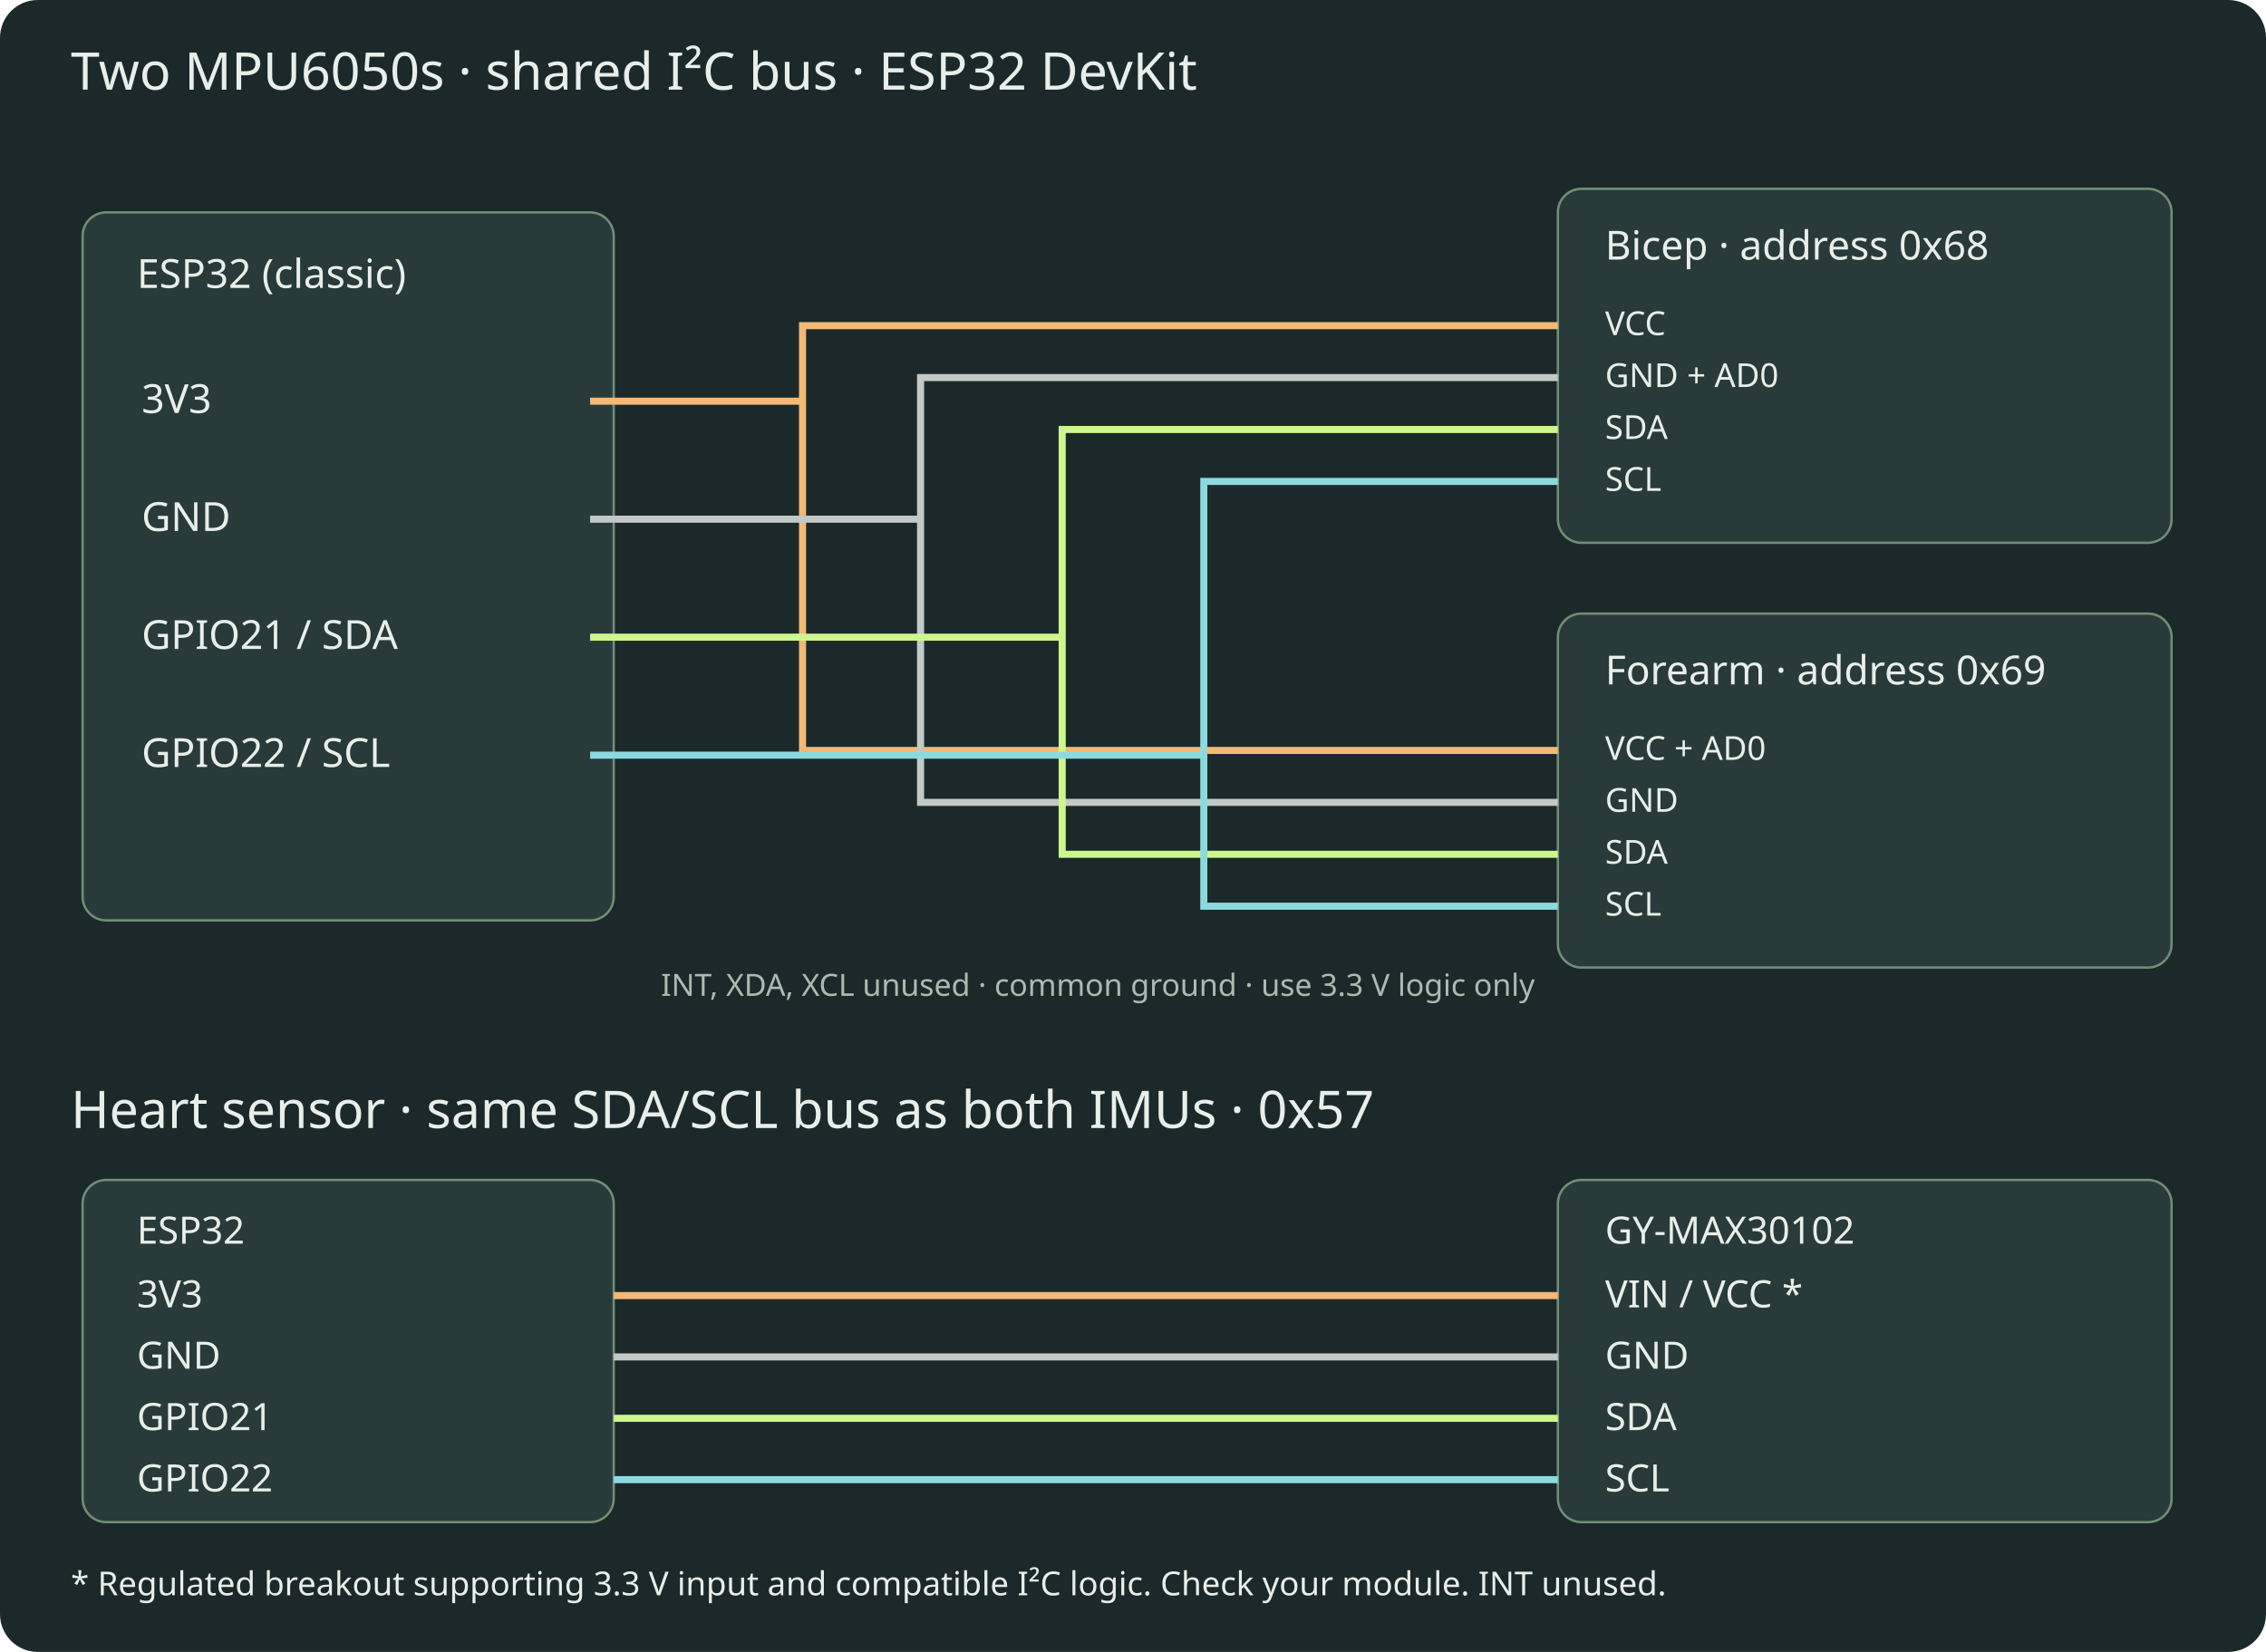
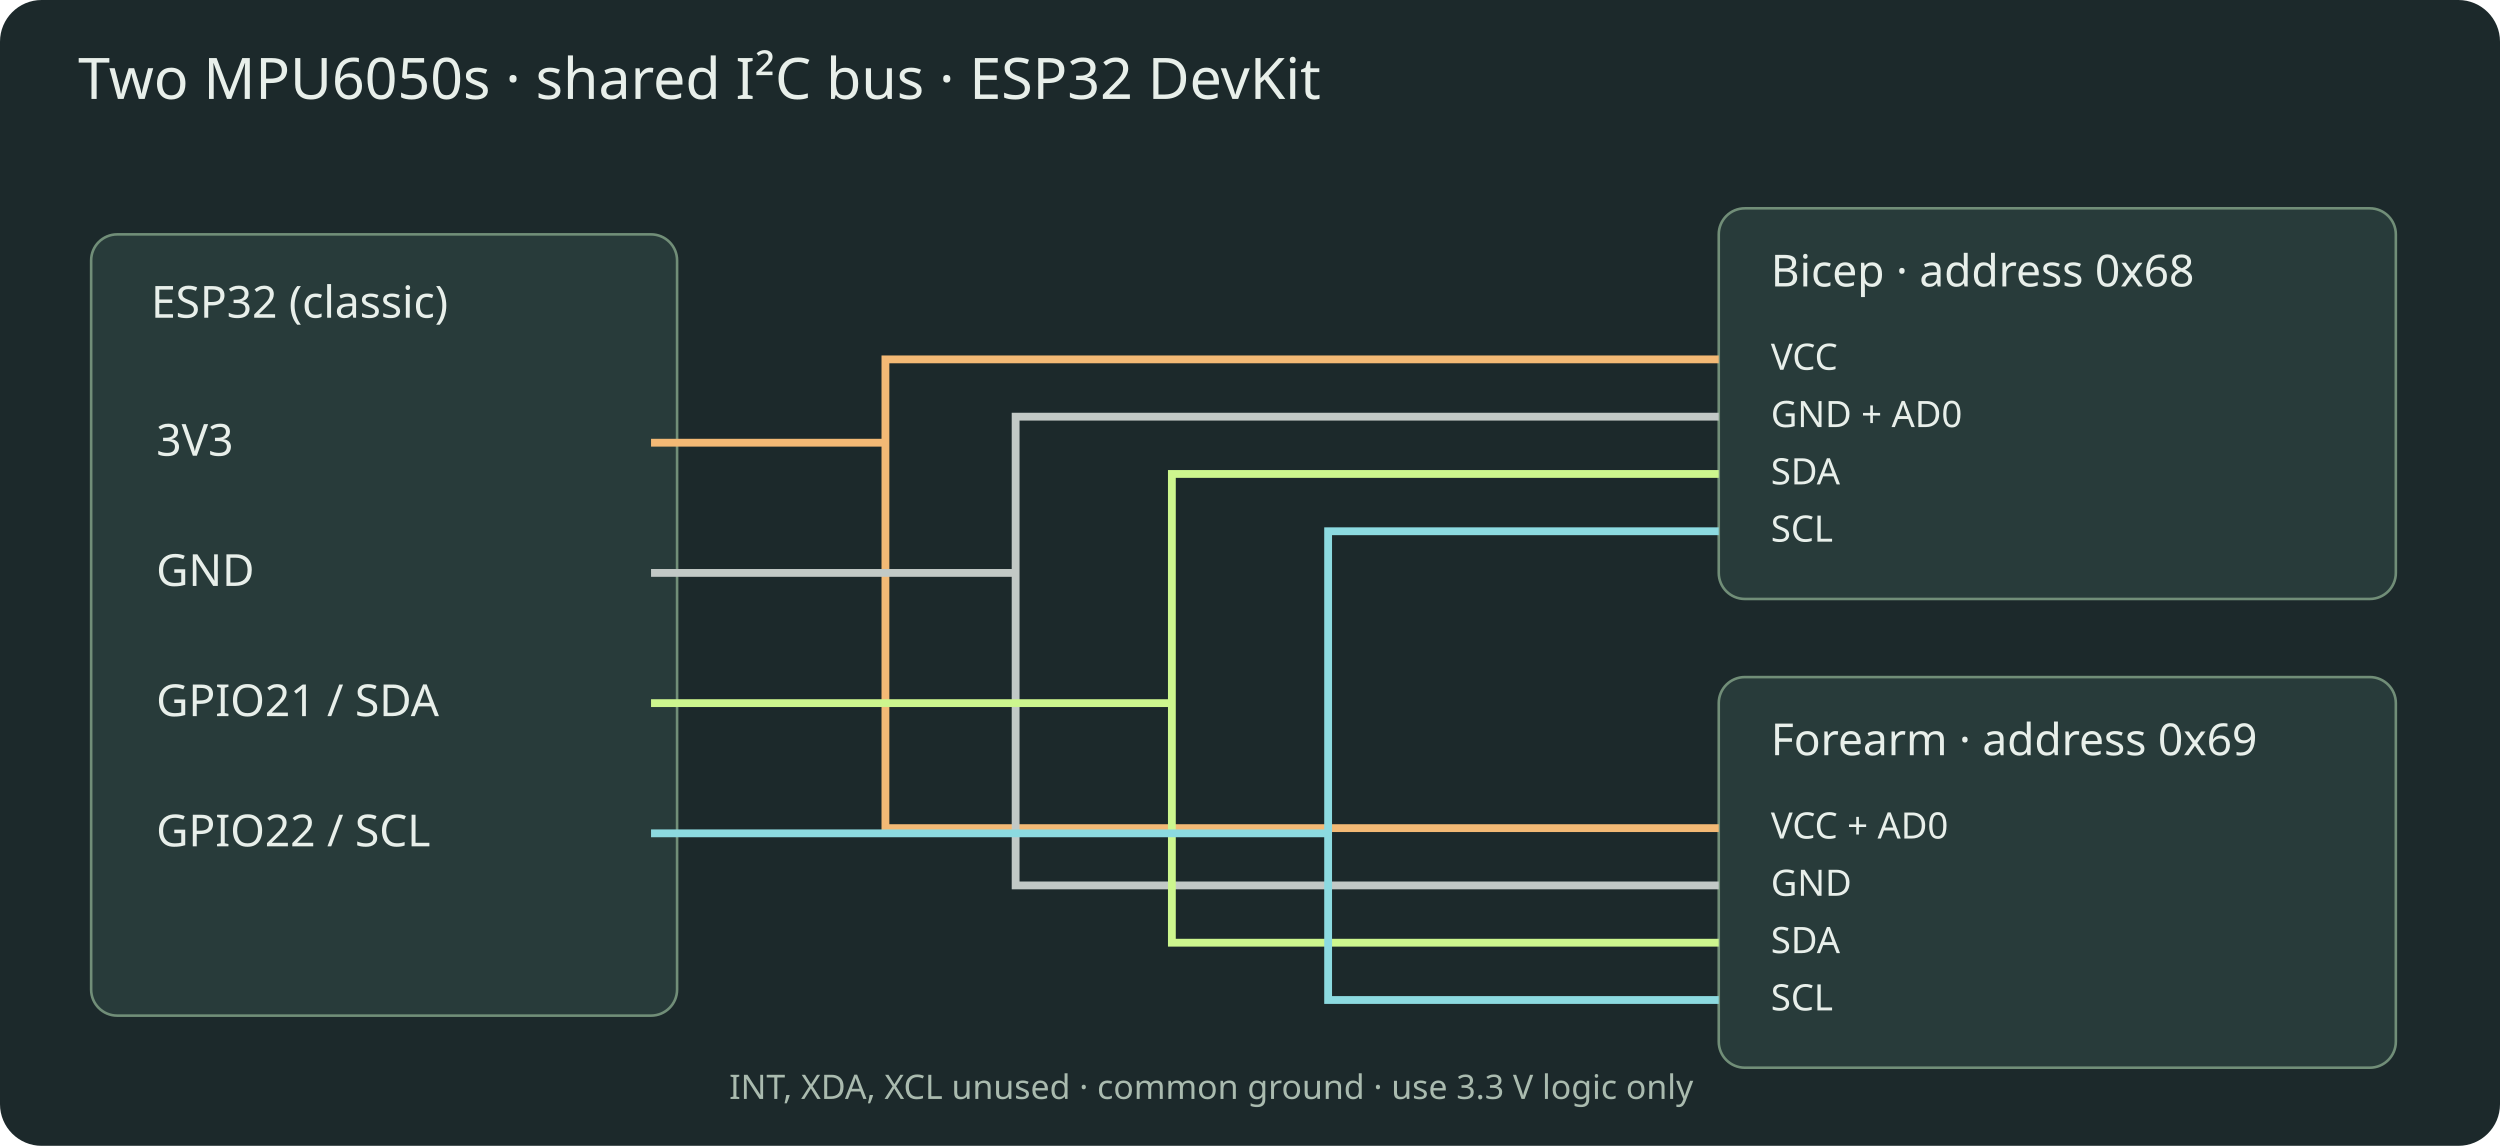
- <svg xmlns="http://www.w3.org/2000/svg" width="960" height="700" viewBox="0 0 960 700">
-   <rect width="960" height="700" rx="16" fill="#1c292b" />
+ <svg xmlns="http://www.w3.org/2000/svg" width="960" height="440" viewBox="0 0 960 440">
+   <rect width="960" height="440" rx="16" fill="#1c292b" />
  <g font-family="sans-serif" font-size="17" fill="#e8efea">
    <text x="30" y="38" font-size="22">Two MPU6050s · shared I²C bus · ESP32 DevKit</text>
    <g fill="#283b3a" stroke="#718e78">
      <rect x="35" y="90" width="225" height="300" rx="10" />
      <rect x="660" y="80" width="260" height="150" rx="10" />
      <rect x="660" y="260" width="260" height="150" rx="10" />
    </g>
    <text x="58" y="122">ESP32 (classic)</text>
    <text x="680" y="110">Bicep · address 0x68</text>
    <text x="680" y="290">Forearm · address 0x69</text>
    <text x="60" y="175">3V3</text>
    <text x="60" y="225">GND</text>
    <text x="60" y="275">GPIO21 / SDA</text>
    <text x="60" y="325">GPIO22 / SCL</text>
    <g font-size="14">
      <text x="680" y="142">VCC</text>
      <text x="680" y="164">GND + AD0</text>
      <text x="680" y="186">SDA</text>
      <text x="680" y="208">SCL</text>
      <text x="680" y="322">VCC + AD0</text>
      <text x="680" y="344">GND</text>
      <text x="680" y="366">SDA</text>
      <text x="680" y="388">SCL</text>
    </g>
    <g fill="none" stroke-width="3">
      <path d="M250 170H340V138H660M340 170V318H660" stroke="#f3b975" />
      <path d="M250 220H390V160H660M390 220V340H660" stroke="#c2c9c6" />
      <path d="M250 270H450V182H660M450 270V362H660" stroke="#cdf68e" />
      <path d="M250 320H510V204H660M510 320V384H660" stroke="#8cdae0" />
    </g>
    <text x="280" y="422" font-size="13" fill="#aabbaf">INT, XDA, XCL unused · common ground · use 3.3 V logic only</text>
  </g>
-   <g font-family="sans-serif" fill="#e8efea">
-     <text x="30" y="478" font-size="22">Heart sensor · same SDA/SCL bus as both IMUs · 0x57</text>
-     <rect x="35" y="500" width="225" height="145" rx="10" fill="#283b3a" stroke="#718e78" />
-     <rect x="660" y="500" width="260" height="145" rx="10" fill="#283b3a" stroke="#718e78" />
-     <g font-size="16">
-       <text x="58" y="527">ESP32</text>
-       <text x="680" y="527">GY-MAX30102</text>
-       <text x="58" y="554">3V3</text>
-       <text x="58" y="580">GND</text>
-       <text x="58" y="606">GPIO21</text>
-       <text x="58" y="632">GPIO22</text>
-       <text x="680" y="554">VIN / VCC *</text>
-       <text x="680" y="580">GND</text>
-       <text x="680" y="606">SDA</text>
-       <text x="680" y="632">SCL</text>
-     </g>
-     <g stroke-width="3">
-       <path d="M260 549H660" stroke="#f3b975" />
-       <path d="M260 575H660" stroke="#c2c9c6" />
-       <path d="M260 601H660" stroke="#cdf68e" />
-       <path d="M260 627H660" stroke="#8cdae0" />
-     </g>
-     <text x="30" y="676" font-size="14">* Regulated breakout supporting 3.3 V input and compatible I²C logic. Check your module. INT unused.</text>
-   </g>
</svg>
